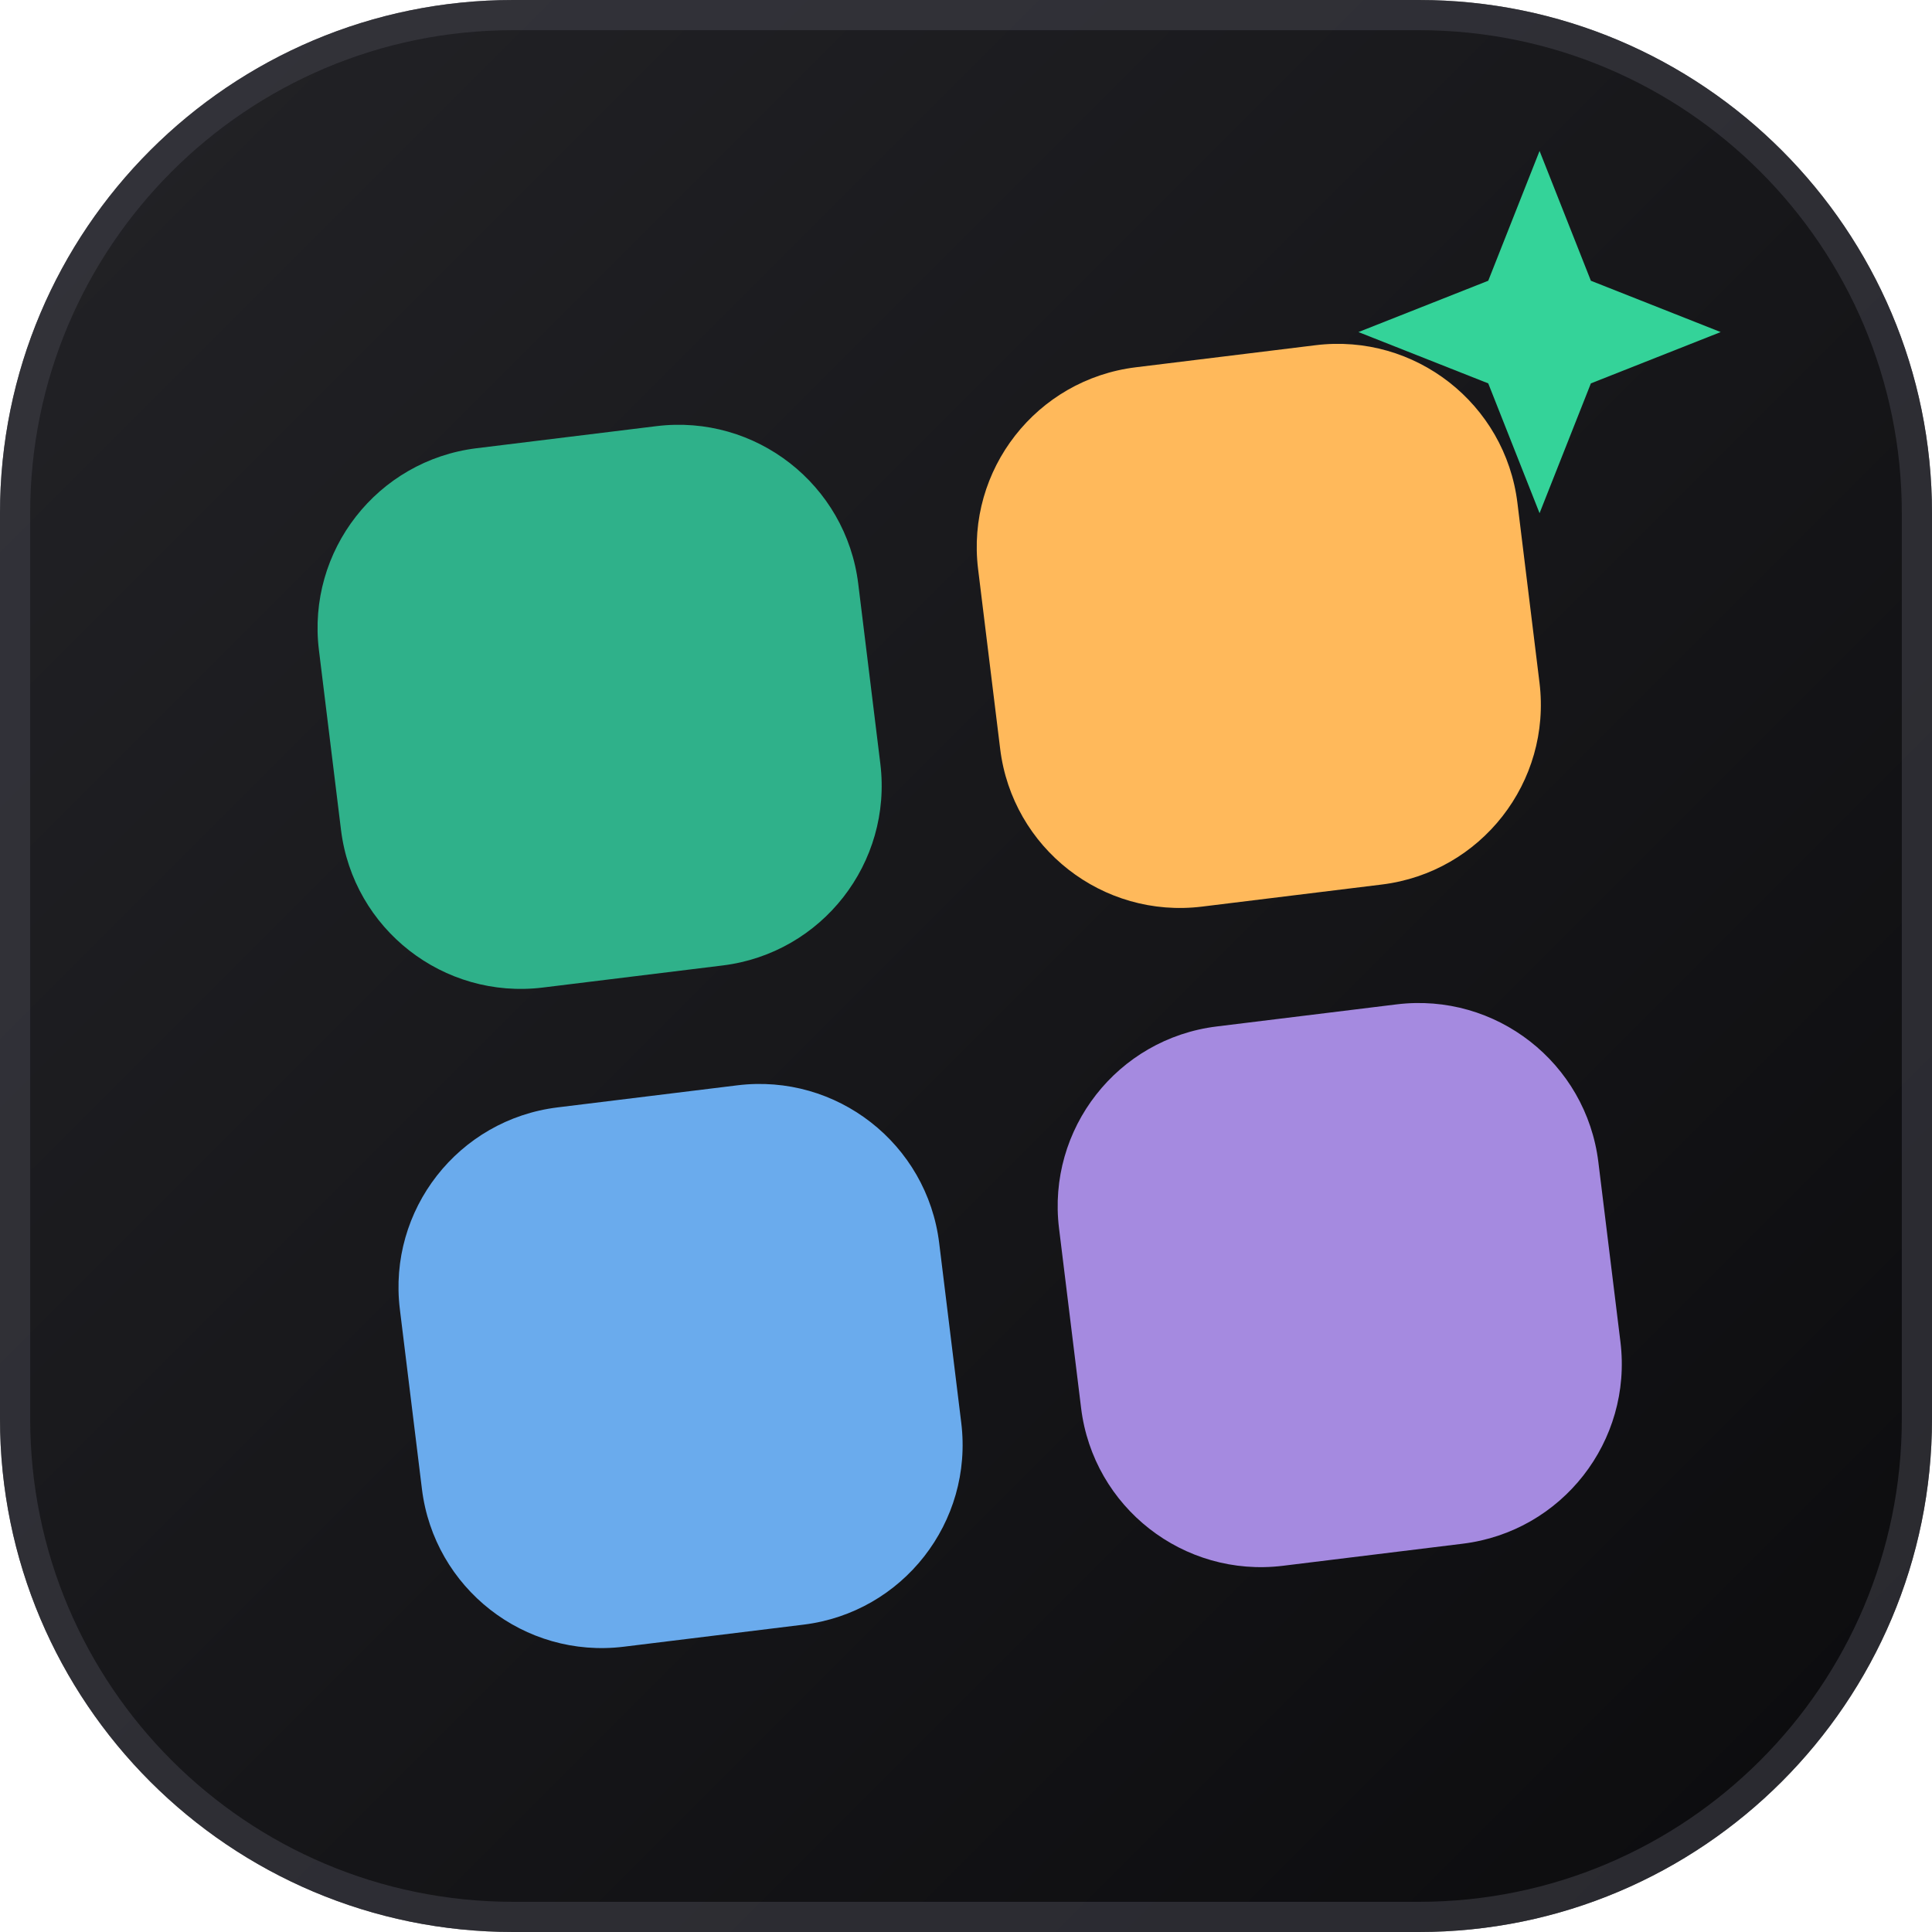
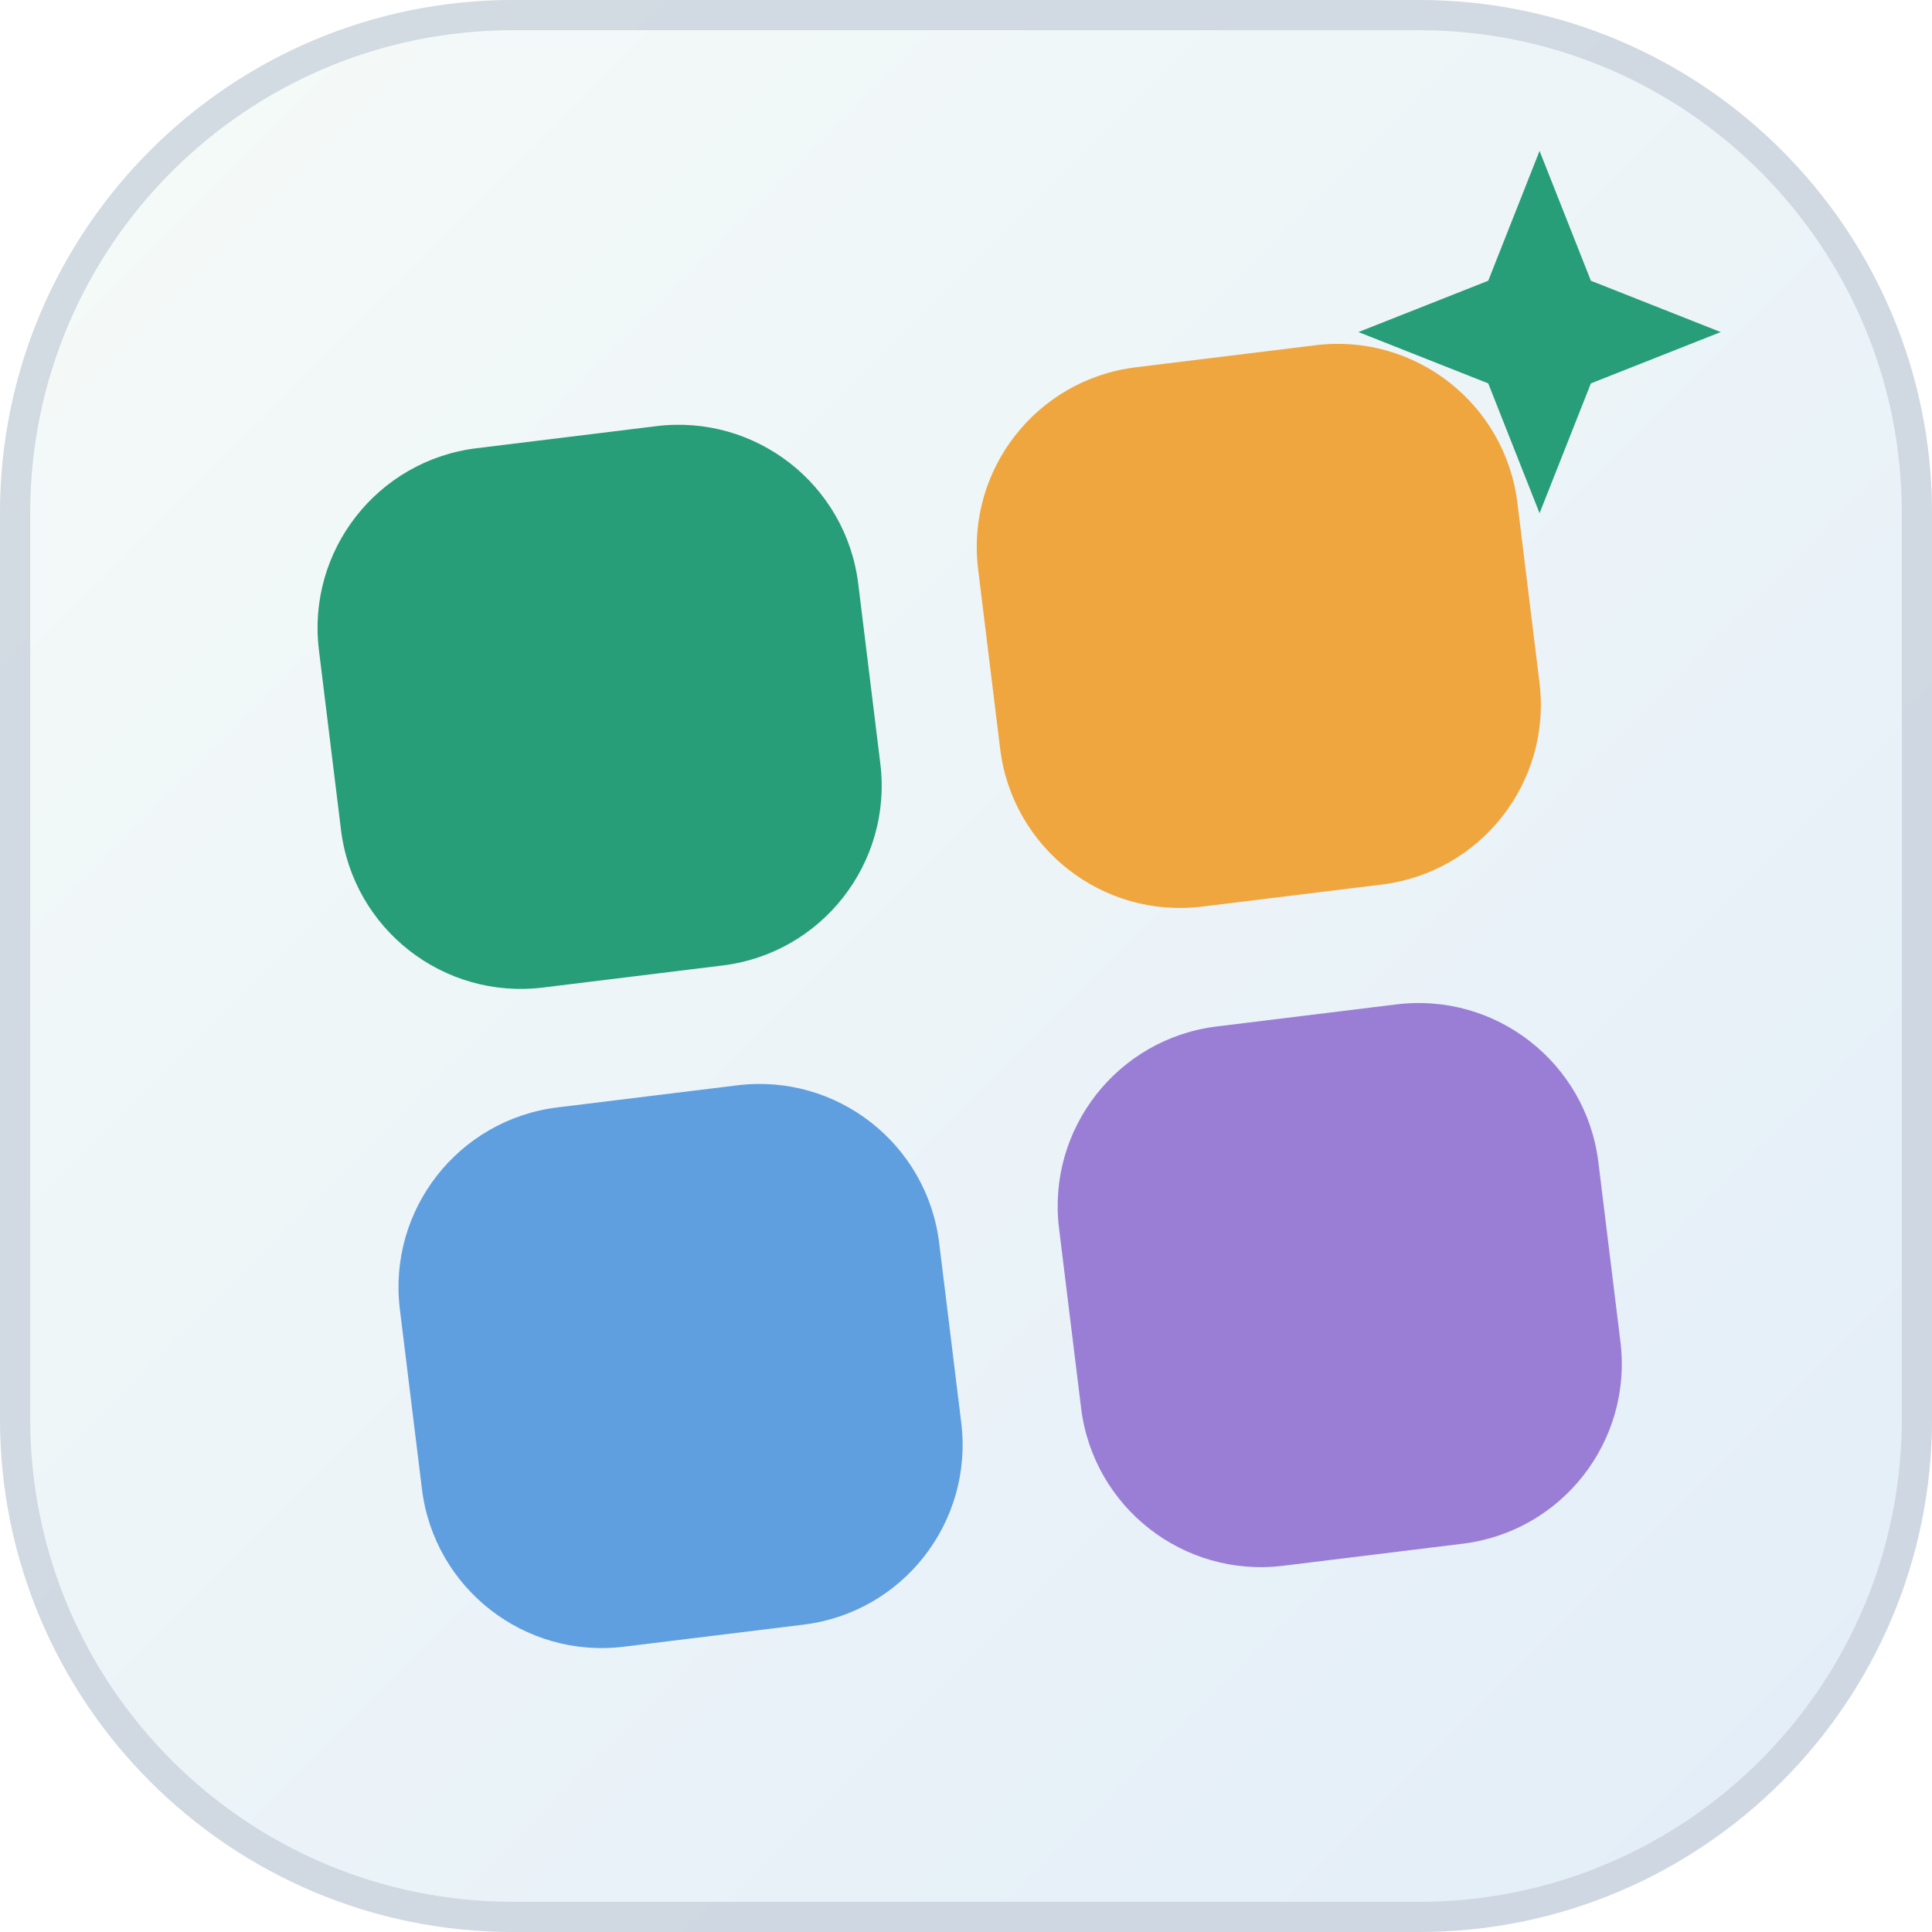
<svg xmlns="http://www.w3.org/2000/svg" viewBox="0 0 64 64">
  <defs>
    <linearGradient id="bg" x2="1" y2="1">
-       <stop stop-color="#232327" />
-       <stop offset="1" stop-color="#0b0b0d" />
+       <stop stop-color="#f6fbf8" />
+       <stop offset="1" stop-color="#e2edf8" />
    </linearGradient>
  </defs>
  <rect width="64" height="64" rx="17" fill="url(#bg)" />
-   <rect x="0.5" y="0.5" width="63" height="63" rx="16.5" fill="none" stroke="#3f3f46" stroke-opacity="0.6" />
+   <rect x="0.5" y="0.5" width="63" height="63" rx="16.5" fill="none" stroke="#c9d2dc" stroke-opacity="0.8" />
  <g transform="rotate(-7 32 32)">
-     <rect x="12" y="13" width="18" height="18" rx="6" fill="#2fb18a" />
-     <rect x="34" y="13" width="18" height="18" rx="6" fill="#ffb95b" />
-     <rect x="12" y="35" width="18" height="18" rx="6" fill="#6aabed" />
-     <rect x="34" y="35" width="18" height="18" rx="6" fill="#a58ae0" />
+     <rect x="12" y="13" width="18" height="18" rx="6" fill="#279d78" />
+     <rect x="34" y="13" width="18" height="18" rx="6" fill="#f0a63e" />
+     <rect x="12" y="35" width="18" height="18" rx="6" fill="#5f9fe0" />
+     <rect x="34" y="35" width="18" height="18" rx="6" fill="#9a7ed6" />
  </g>
-   <path d="m51 5 1.7 4.3L57 11l-4.3 1.7L51 17l-1.7-4.3L45 11l4.3-1.7Z" fill="#34d399" />
+   <path d="m51 5 1.7 4.3L57 11l-4.3 1.7L51 17l-1.7-4.3L45 11l4.3-1.7Z" fill="#279d78" />
</svg>
